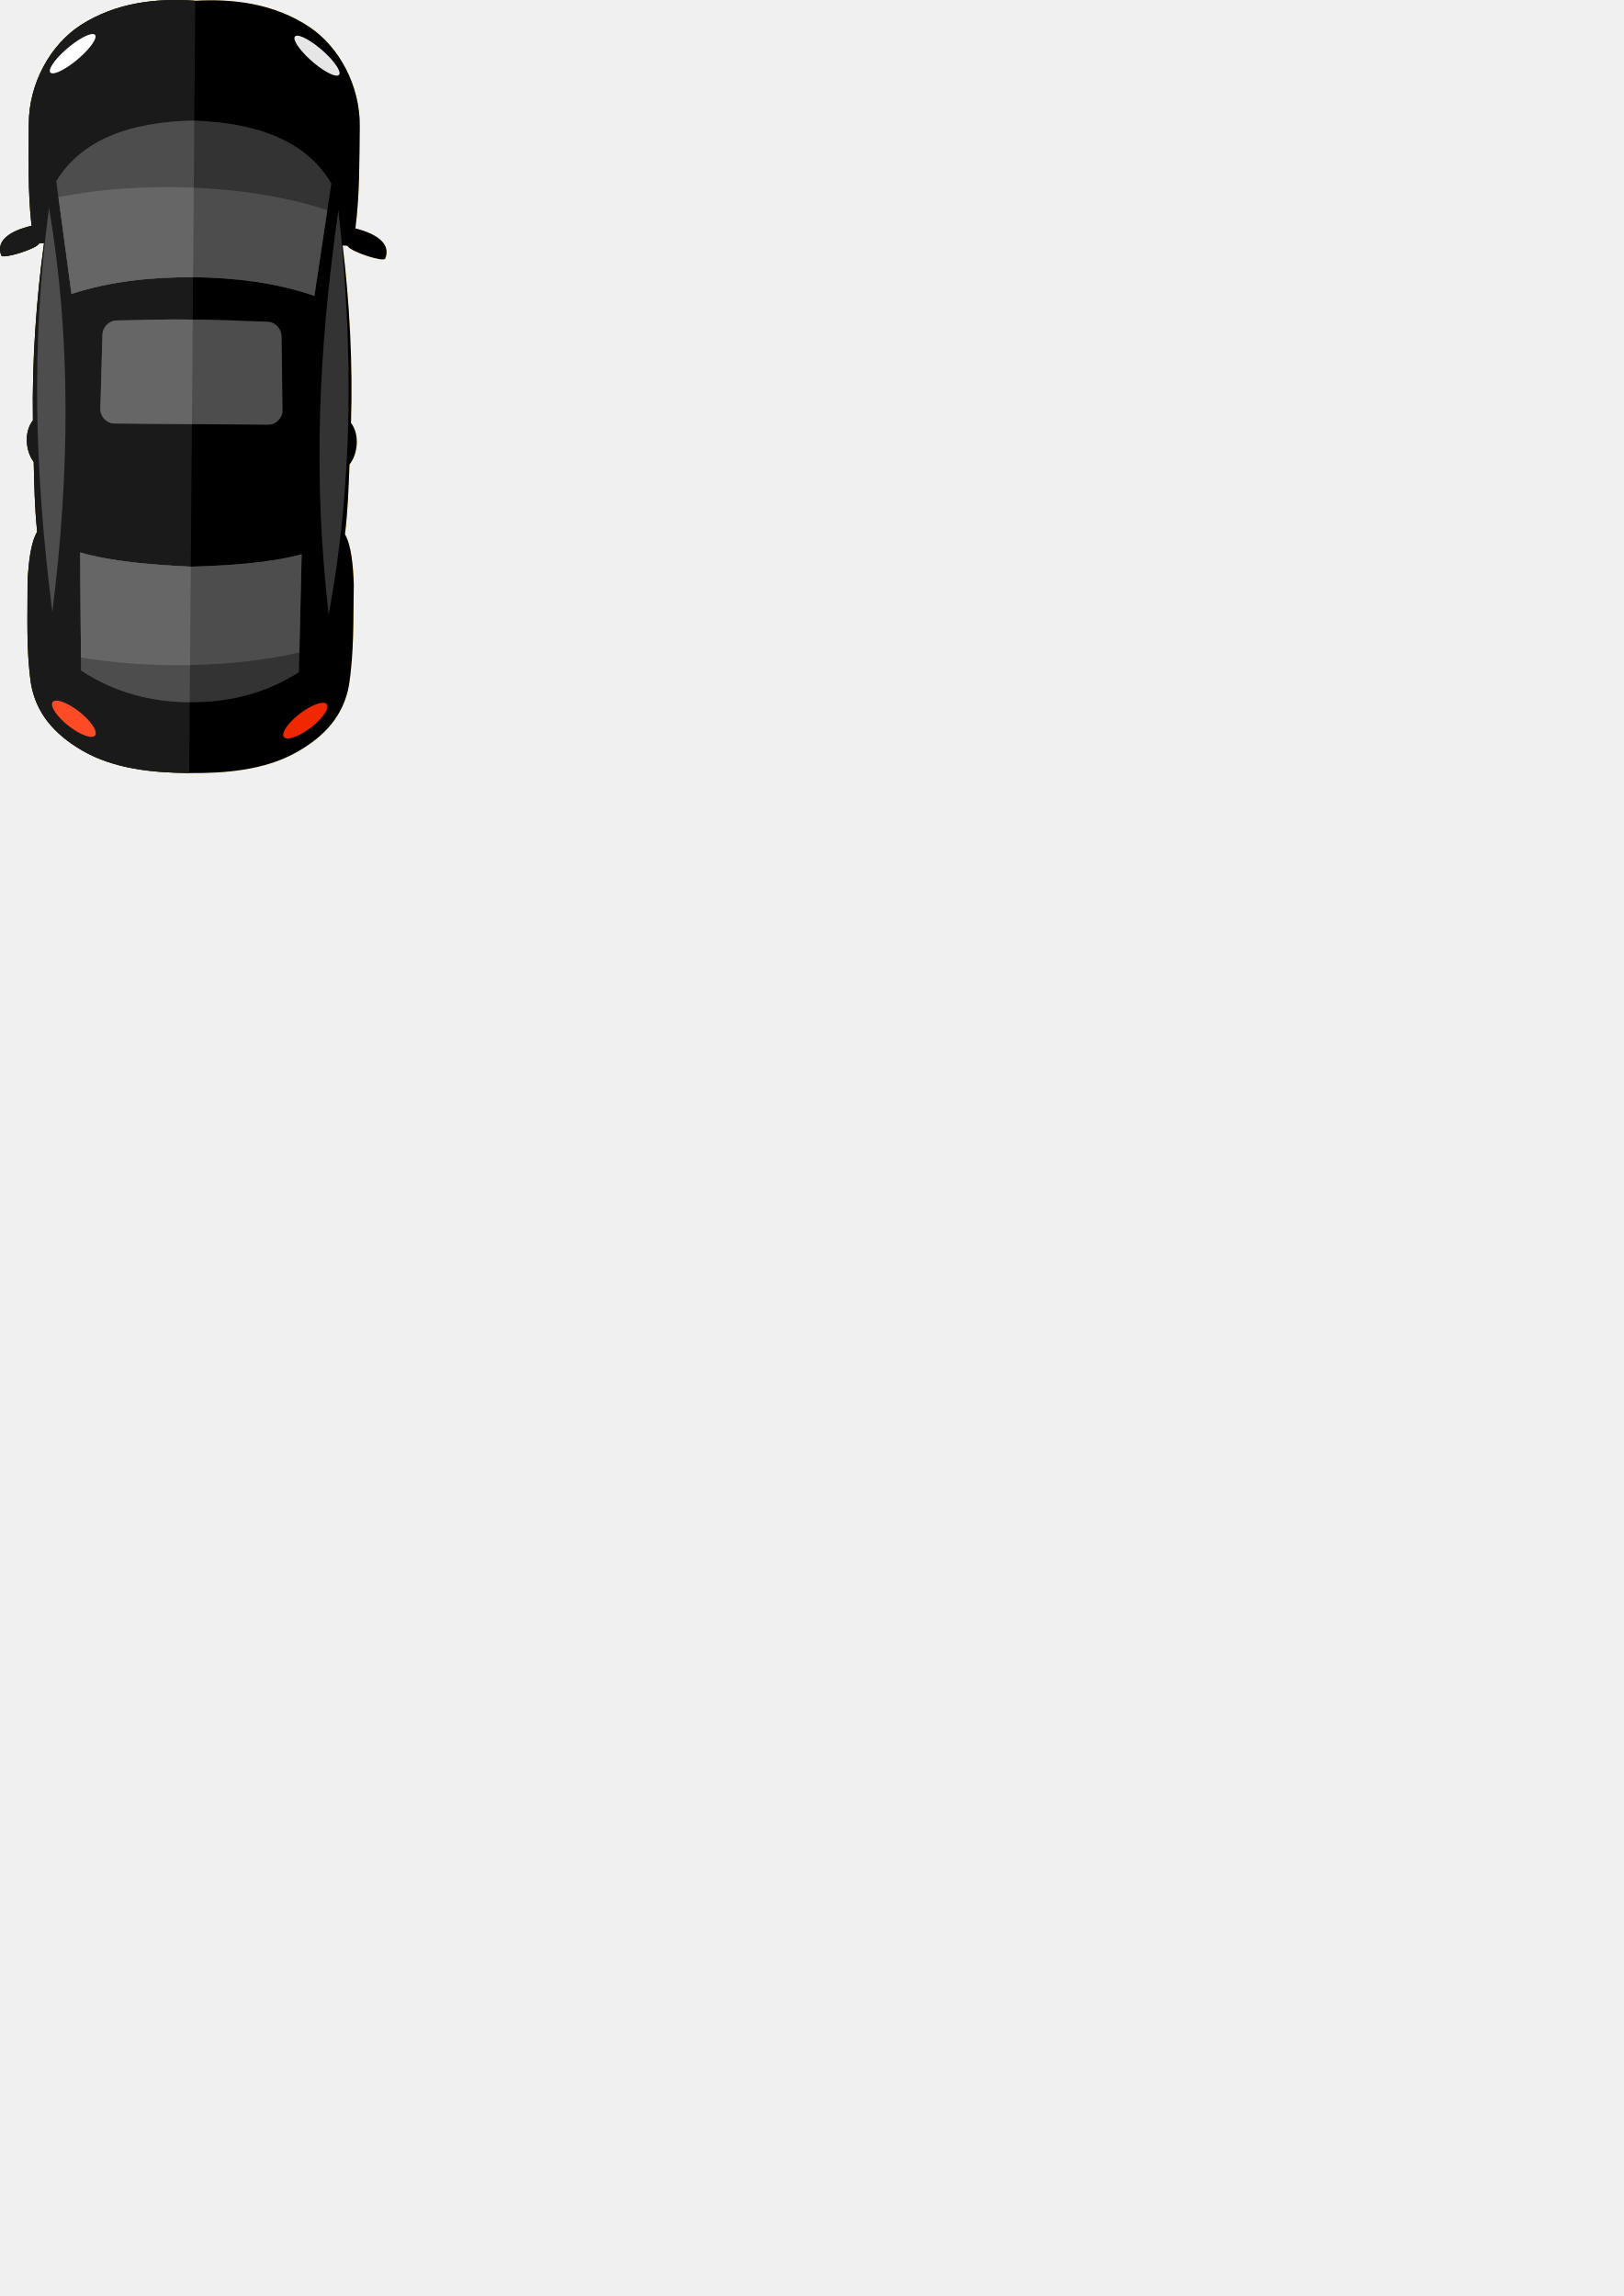
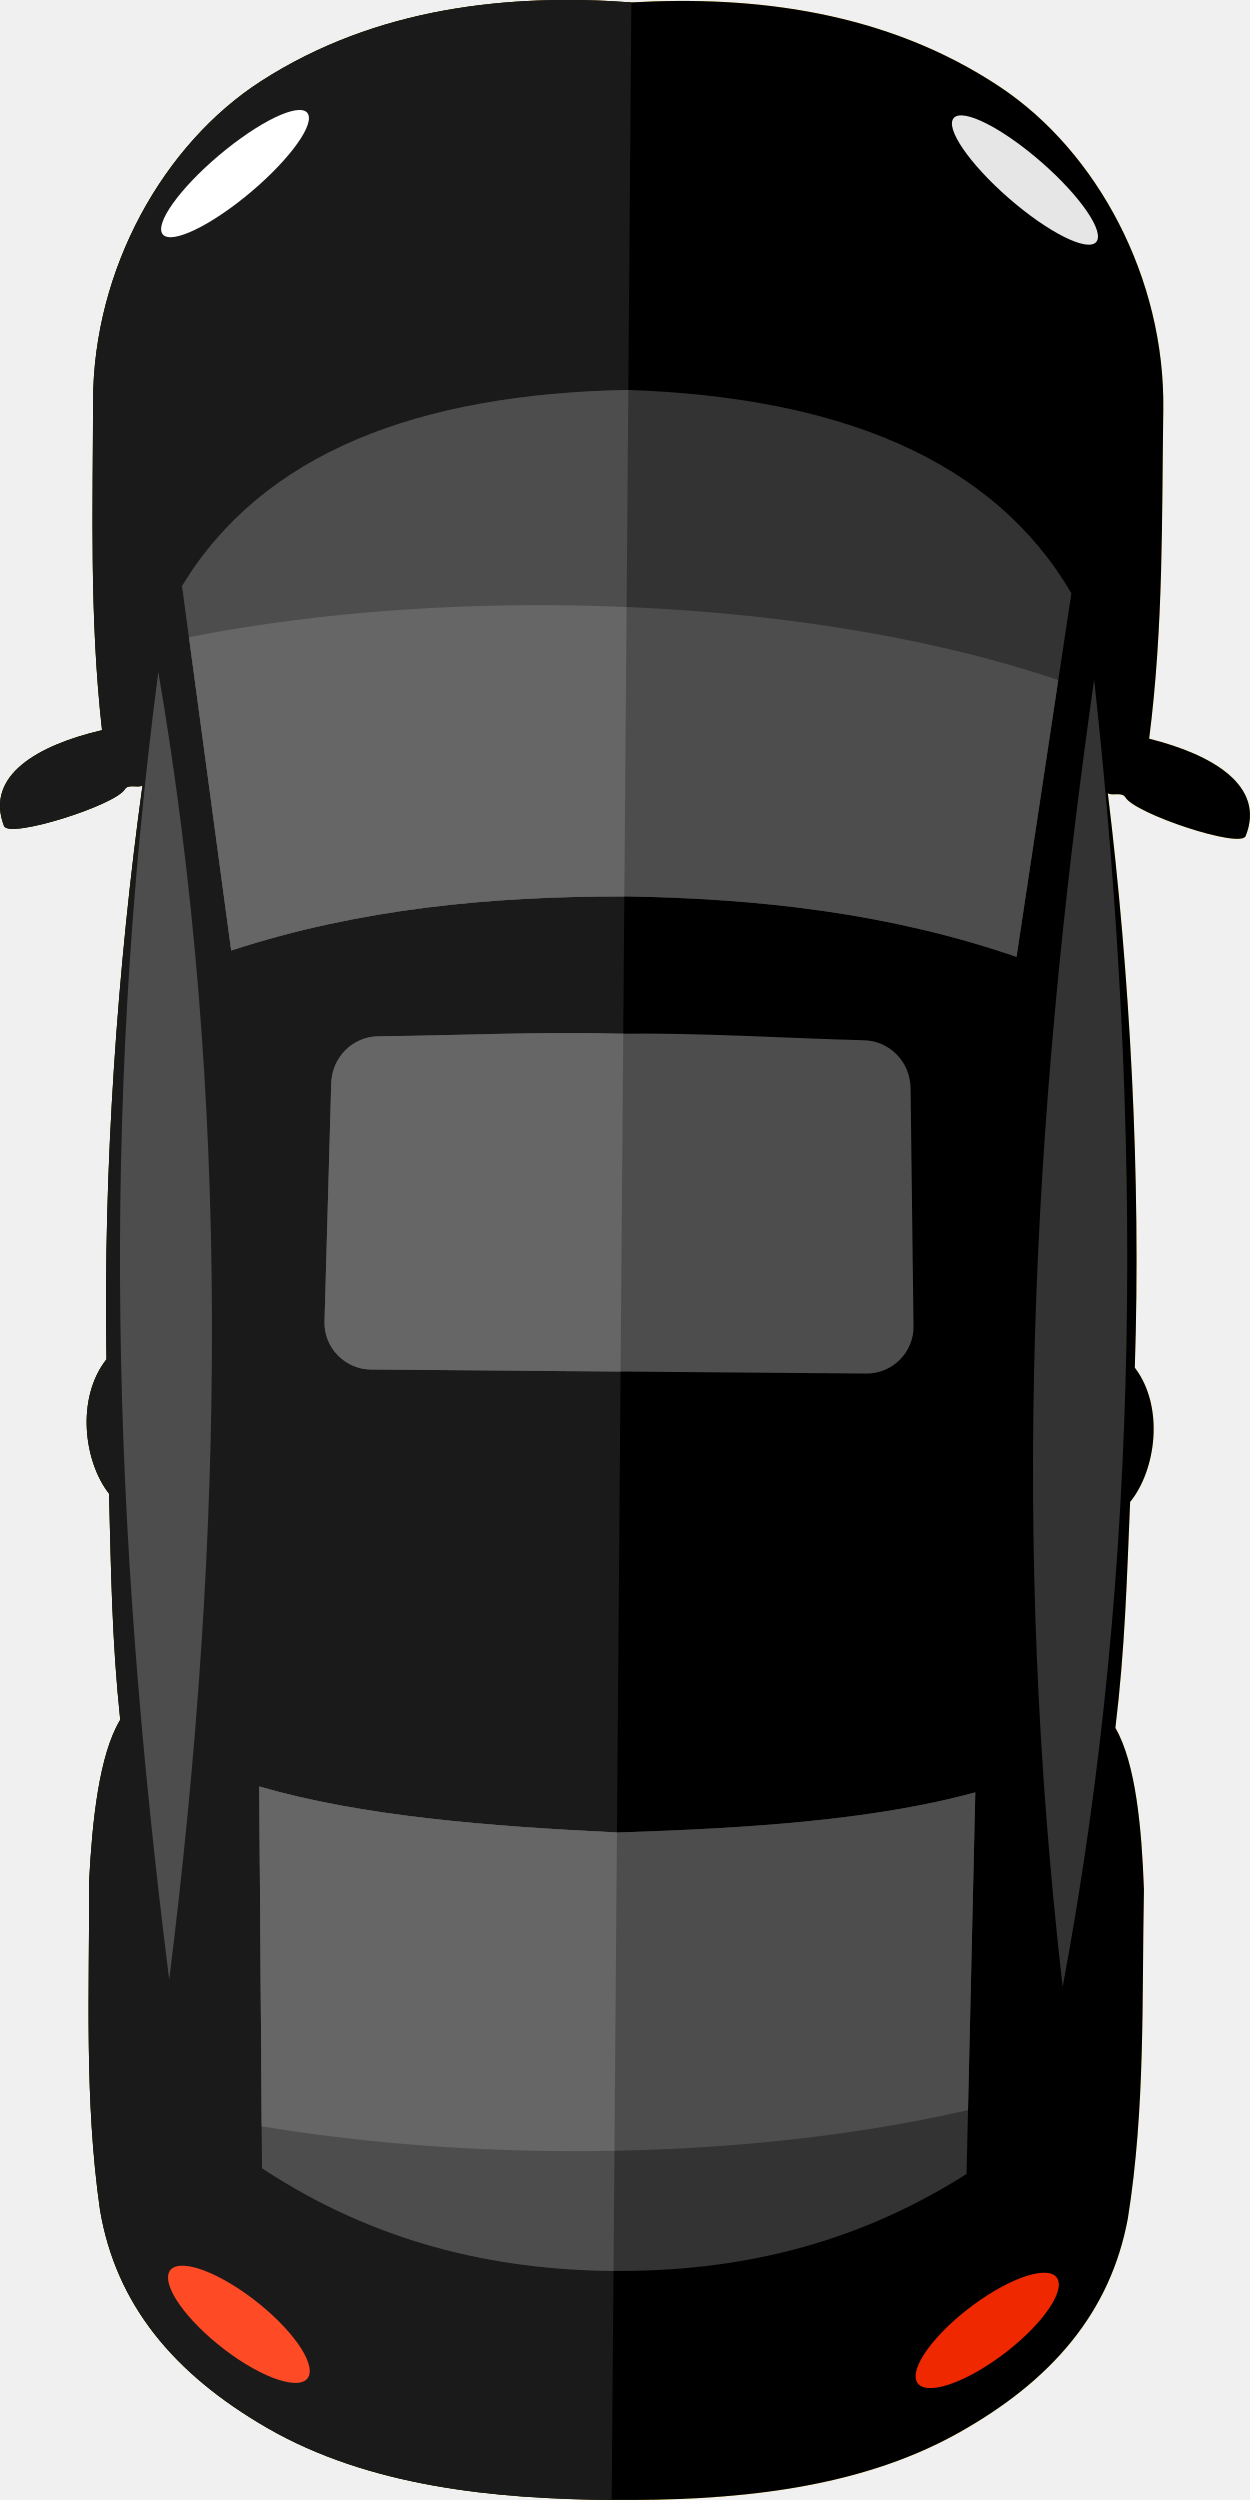
- <svg xmlns="http://www.w3.org/2000/svg" width="210mm" height="297mm" viewBox="0 0 210 297" version="1.1" id="svg5">
+ <svg xmlns="http://www.w3.org/2000/svg" width="50mm" height="100mm" viewBox="0 0 50 100" version="1.1" id="svg5">
  <defs id="defs2" />
  <g id="layer1">
    <g id="Layer1000" transform="matrix(0.1646274,-0.1647436,0.1620115,0.1674036,-83.63,29.53192)">
      <path d="m 423.904,241.331 c -13.985,-15.872 -31.963,-30.411 -55.099,-35.416 -19.539,-4.228 -43.177,2.417 -58.988,18.445 -12.877,13.053 -26.248,25.764 -38.186,41.015 -9.704,-5.982 -19.912,-8.736 -23.54,-0.279 -0.933,2.175 16.154,10.997 19.316,10.215 1.087,-0.269 1.815,1.584 2.635,1.672 -24.66,18.908 -50.559,41.664 -73.014,65.295 -8.413,1.01 -15.011,9.645 -15.733,16.618 -9.135,9.8 -17.151,18.128 -25.636,28.813 -6.751,1.685 -15.409,8.762 -23.1,15.794 -13.043,13.357 -26.676,25.889 -37.949,41.252 -9.28,13.35 -10.491,28.745 -5.423,46.67 5.539,19.588 19.652,36.389 33.943,50.679 14.29,14.291 31.091,28.404 50.679,33.943 17.925,5.069 33.32,3.857 46.67,-5.423 15.364,-11.272 27.895,-24.906 41.252,-37.949 7.032,-7.691 14.11,-16.349 15.794,-23.1 10.686,-8.486 19.013,-16.501 28.813,-25.637 6.973,-0.722 15.608,-7.32 16.619,-15.733 23.631,-22.454 46.387,-48.354 65.295,-73.014 0.088,0.82 1.941,1.548 1.672,2.635 -0.782,3.162 8.04,20.249 10.215,19.316 8.458,-3.628 5.704,-13.836 -0.279,-23.54 15.251,-11.938 27.962,-25.309 41.015,-38.186 16.027,-15.811 22.672,-39.449 18.445,-58.988 -5.005,-23.136 -19.544,-41.114 -35.416,-55.099 z" style="fill:#ffd326;fill-rule:evenodd" id="path828" />
      <path d="m 423.904,241.331 c -13.985,-15.872 -31.963,-30.411 -55.099,-35.416 -19.539,-4.228 -43.177,2.417 -58.988,18.445 -12.877,13.053 -26.248,25.764 -38.186,41.015 -9.704,-5.982 -19.912,-8.736 -23.54,-0.279 -0.933,2.175 16.154,10.997 19.316,10.215 1.087,-0.269 1.815,1.584 2.635,1.672 -24.66,18.908 -50.559,41.664 -73.014,65.295 -8.413,1.01 -15.011,9.645 -15.733,16.618 -9.135,9.8 -17.151,18.128 -25.636,28.813 -6.751,1.685 -15.409,8.762 -23.1,15.794 -13.043,13.357 -26.676,25.889 -37.949,41.252 -9.28,13.35 -10.491,28.745 -5.423,46.67 5.539,19.588 19.652,36.389 33.943,50.679 14.29,14.291 31.091,28.404 50.679,33.943 17.925,5.069 33.32,3.857 46.67,-5.423 15.364,-11.272 27.895,-24.906 41.252,-37.949 7.032,-7.691 14.11,-16.349 15.794,-23.1 10.686,-8.486 19.013,-16.501 28.813,-25.637 6.973,-0.722 15.608,-7.32 16.619,-15.733 23.631,-22.454 46.387,-48.354 65.295,-73.014 0.088,0.82 1.941,1.548 1.672,2.635 -0.782,3.162 8.04,20.249 10.215,19.316 8.458,-3.628 5.704,-13.836 -0.279,-23.54 15.251,-11.938 27.962,-25.309 41.015,-38.186 16.027,-15.811 22.672,-39.449 18.445,-58.988 -5.005,-23.136 -19.544,-41.114 -35.416,-55.099 z" style="fill:#000000;fill-rule:evenodd" id="path830" />
      <path d="m 423.904,241.331 c -13.985,-15.872 -31.963,-30.411 -55.099,-35.416 -19.539,-4.228 -43.177,2.417 -58.988,18.445 -12.877,13.053 -26.249,25.764 -38.186,41.015 -9.704,-5.982 -19.912,-8.736 -23.54,-0.279 -0.933,2.176 16.154,10.998 19.316,10.216 1.087,-0.269 1.815,1.584 2.635,1.672 -24.659,18.908 -50.56,41.664 -73.014,65.295 -8.413,1.01 -15.011,9.645 -15.733,16.618 -9.135,9.8 -17.151,18.128 -25.637,28.814 -6.751,1.685 -15.409,8.762 -23.1,15.794 -13.043,13.357 -26.676,25.889 -37.949,41.252 -9.28,13.35 -10.491,28.745 -5.423,46.67 5.539,19.588 19.652,36.389 33.943,50.679 z" style="fill:#1a1a1a;fill-rule:evenodd" id="path832" />
      <path d="m 130.672,425.19 c 47.504,-62.463 94.411,-112.99 154.866,-160.052 -41.544,60.069 -94.464,112.554 -154.866,160.052 z" style="fill:#4d4d4d;fill-rule:evenodd" id="path834" />
      <path d="m 228.441,364.192 29.277,-28.097 c 3.211,-3.082 8.239,-3.087 11.444,0 10.104,9.733 20.592,19.108 30.309,29.195 10.087,9.717 19.462,20.205 29.195,30.309 3.087,3.205 3.082,8.233 0,11.444 l -28.097,29.277 c -3.082,3.211 -8.297,3.147 -11.444,0 -20.228,-20.228 -40.456,-40.456 -60.684,-60.684 -3.147,-3.147 -3.211,-8.362 0,-11.444 z" style="fill:#4d4d4d;fill-rule:evenodd" id="path836" />
      <path d="M 228.441,364.192 257.718,336.096 c 3.211,-3.082 8.239,-3.087 11.444,0 10.104,9.733 20.592,19.108 30.309,29.195 l 0.241,0.232 -40.692,40.692 -30.578,-30.578 c -3.147,-3.147 -3.211,-8.362 0,-11.444 z" style="fill:#666666;fill-rule:evenodd" id="path838" />
      <path d="M 400.137,379.737 C 337.674,427.241 287.146,474.148 240.085,534.603 300.154,493.059 352.639,440.139 400.137,379.737 Z" style="fill:#333333;fill-rule:evenodd" id="path840" />
      <path d="m 150.708,514.527 c -14.788,-14.825 -26.073,-32.474 -31.115,-55.158 15.086,-15.557 30.172,-31.115 45.258,-46.672 9.001,15.925 23.347,32.467 38.658,49.029 16.563,15.311 33.105,29.657 49.029,38.658 -15.557,15.086 -31.115,30.172 -46.672,45.258 -22.683,-5.042 -40.333,-16.326 -55.158,-31.115 z" style="fill:#333333;fill-rule:evenodd" id="path842" />
      <path d="m 150.708,514.527 c -14.788,-14.825 -26.073,-32.474 -31.114,-55.158 15.086,-15.557 30.172,-31.114 45.258,-46.672 9.001,15.925 23.347,32.466 38.657,49.029 z" style="fill:#4d4d4d;fill-rule:evenodd" id="path844" />
      <path d="m 124.563,454.244 40.287,-41.547 c 9.001,15.925 23.347,32.467 38.658,49.029 16.563,15.311 33.105,29.657 49.029,38.658 l -38.859,37.681 C 195.878,527.016 176.714,511.776 158.241,493.303 145.326,480.387 133.992,467.134 124.563,454.244 Z" style="fill:#4d4d4d;fill-rule:evenodd" id="path846" />
      <path d="m 124.563,454.244 40.287,-41.547 c 9.001,15.925 23.347,32.466 38.657,49.029 l -38.331,38.331 c -2.32,-2.2 -4.633,-4.452 -6.936,-6.755 -12.915,-12.916 -24.249,-26.169 -33.678,-39.059 z" style="fill:#666666;fill-rule:evenodd" id="path848" />
      <path d="M 316.24,348.994 C 299.699,332.682 282.104,318.318 261.259,307.803 c 12.493,-16.736 24.986,-33.472 37.479,-50.208 25.825,-6.33 52.02,5.28 78.494,30.407 25.127,26.474 36.738,52.669 30.407,78.494 -16.736,12.493 -33.472,24.986 -50.208,37.479 -10.515,-20.845 -24.879,-38.44 -41.191,-54.981 z" style="fill:#333333;fill-rule:evenodd" id="path850" />
      <path d="m 316.24,348.995 c -16.541,-16.313 -34.136,-30.677 -54.981,-41.191 12.493,-16.736 24.986,-33.472 37.479,-50.208 25.825,-6.33 52.02,5.28 78.494,30.407 z" style="fill:#4d4d4d;fill-rule:evenodd" id="path852" />
      <path d="M 316.24,348.994 C 299.699,332.682 282.104,318.318 261.259,307.803 l 32.215,-43.155 c 15.962,10.607 32.797,24.385 49.093,40.681 23.68,23.68 42.05,48.497 53.081,70.118 l -38.217,28.528 c -10.515,-20.845 -24.879,-38.44 -41.191,-54.981 z" style="fill:#4d4d4d;fill-rule:evenodd" id="path854" />
      <path d="M 316.24,348.995 C 299.699,332.682 282.104,318.318 261.259,307.803 l 32.215,-43.155 c 15.962,10.607 32.797,24.384 49.093,40.681 2.923,2.923 5.765,5.865 8.523,8.814 z" style="fill:#666666;fill-rule:evenodd" id="path856" />
      <path d="m 449.5,294.617 c -2.218,0.977 -3.226,8.972 -2.252,17.854 0.975,8.882 3.565,15.293 5.783,14.316 2.218,-0.977 3.226,-8.972 2.252,-17.854 -0.975,-8.882 -3.565,-15.293 -5.783,-14.316 z" style="fill:#e6e6e6;fill-rule:evenodd" id="path858" />
      <path d="m 338.448,212.204 c 0.977,-2.218 8.973,-3.226 17.854,-2.252 8.882,0.975 15.293,3.565 14.316,5.783 -0.977,2.218 -8.972,3.226 -17.854,2.252 -8.882,-0.975 -15.293,-3.565 -14.316,-5.783 z" style="fill:#ffffff;fill-rule:evenodd" id="path860" />
      <path d="m 175.44,563.992 c -2.343,2.343 2.157,5.654 10.049,7.394 7.892,1.74 16.192,1.251 18.535,-1.092 2.343,-2.343 -2.157,-5.654 -10.049,-7.394 -7.892,-1.74 -16.192,-1.251 -18.535,1.092 z" style="fill:#f02800;fill-rule:evenodd" id="path862" />
      <path d="m 94.941,461.21 c 2.343,-2.343 5.654,2.157 7.394,10.049 1.74,7.892 1.251,16.192 -1.092,18.535 -2.343,2.343 -5.654,-2.158 -7.394,-10.049 -1.74,-7.892 -1.251,-16.192 1.092,-18.535 z" style="fill:#ff4a26;fill-rule:evenodd" id="path864" />
    </g>
  </g>
</svg>
